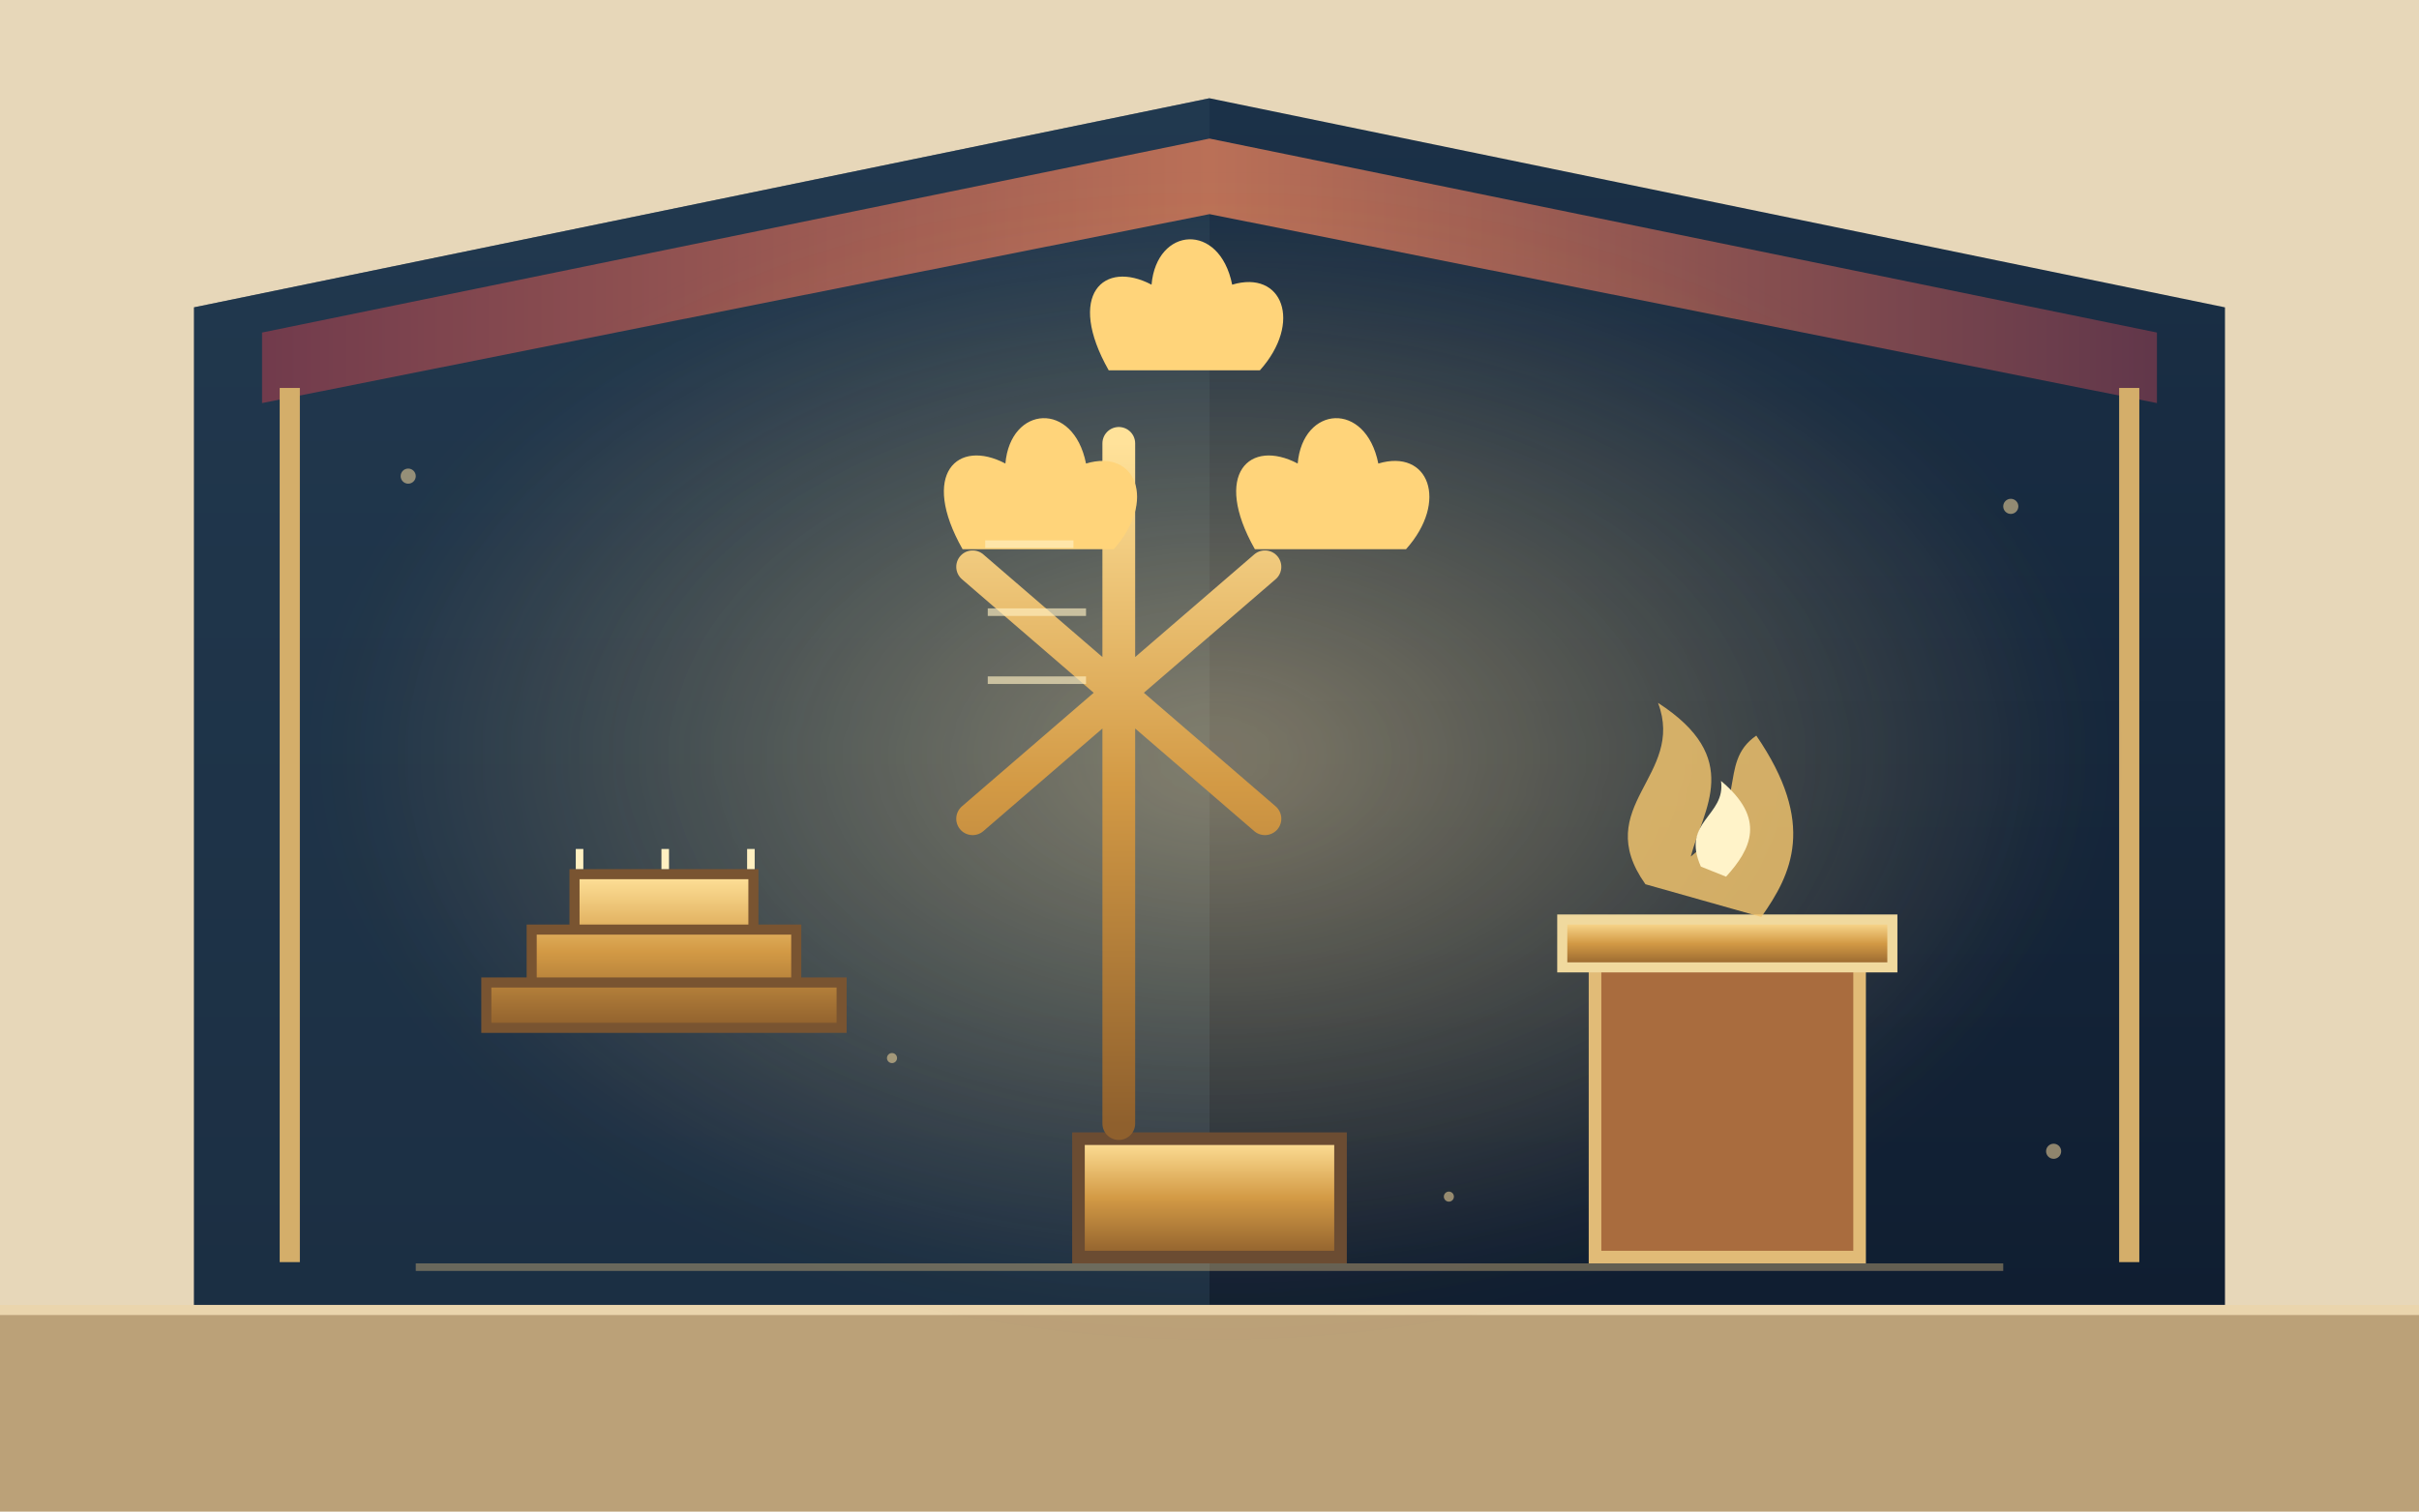
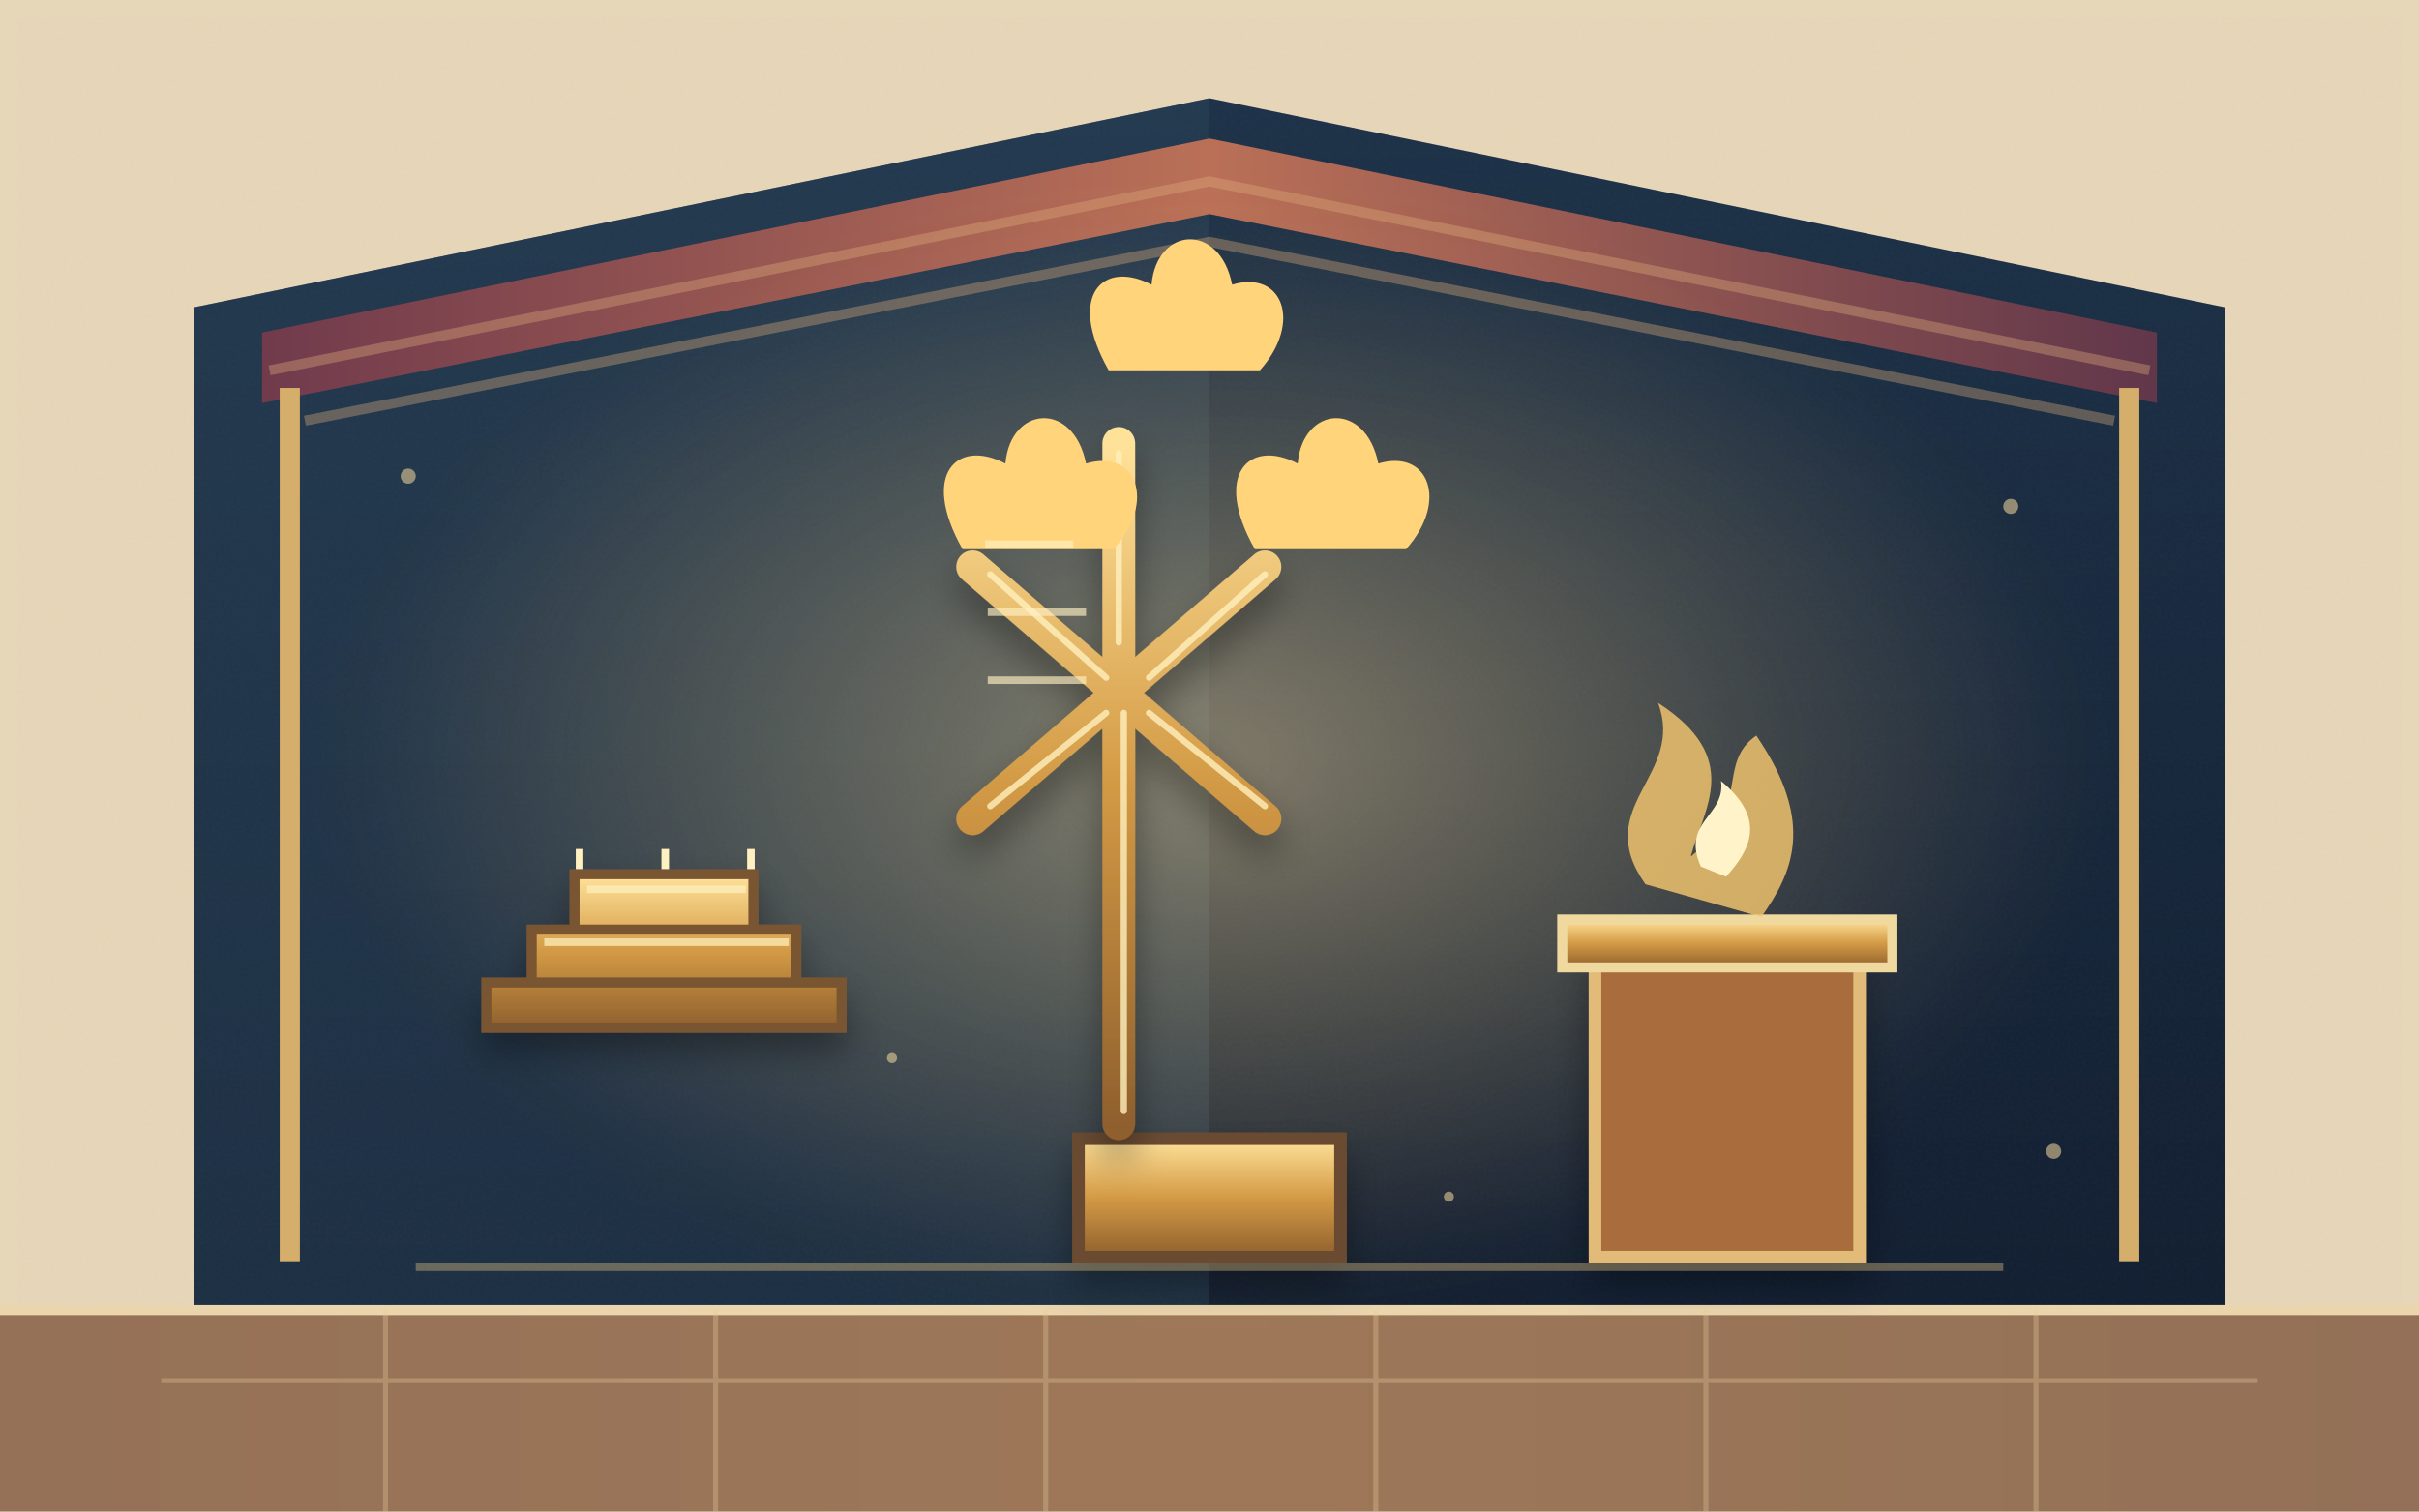
<svg xmlns="http://www.w3.org/2000/svg" viewBox="0 0 960 600" role="img" aria-labelledby="title desc">
  <defs>
    <linearGradient id="interior" x2="0" y2="1">
      <stop stop-color="#1b3148" />
      <stop offset="1" stop-color="#101e31" />
    </linearGradient>
    <linearGradient id="curtain" x2="1">
      <stop stop-color="#703a4c" />
      <stop offset=".5" stop-color="#ba7057" />
      <stop offset="1" stop-color="#60364a" />
    </linearGradient>
    <linearGradient id="gold" x2="0" y2="1">
      <stop stop-color="#ffe29a" />
      <stop offset=".5" stop-color="#d39a45" />
      <stop offset="1" stop-color="#8f602d" />
    </linearGradient>
    <radialGradient id="glow">
      <stop stop-color="#ffdfa0" stop-opacity=".46" />
      <stop offset="1" stop-color="#f5c46b" stop-opacity="0" />
    </radialGradient>
    <filter id="blur">
      <feGaussianBlur stdDeviation="15" />
    </filter>
+     <filter id="textile-grain">
+       <feTurbulence type="fractalNoise" baseFrequency=".8" numOctaves="2" seed="7" />
+       <feColorMatrix values="0 0 0 0 .45 0 0 0 0 .28 0 0 0 0 .24 0 0 0 .14 0" />
+     </filter>
+     <filter id="metal-shadow" x="-.4" y="-.4" width="1.8" height="1.9">
+       <feGaussianBlur in="SourceAlpha" stdDeviation="7" />
+       <feOffset dy="8" />
+       <feComponentTransfer>
+         <feFuncA type="linear" slope=".35" />
+       </feComponentTransfer>
+       <feMerge>
+         <feMergeNode />
+         <feMergeNode in="SourceGraphic" />
+       </feMerge>
+     </filter>
  </defs>
  <rect width="960" height="600" fill="#e7d7b9" />
  <path d="M77 518V122L480 39l403 83v396Z" fill="url(#interior)" />
  <path d="m77 122 403-83v479H77Z" fill="#294158" opacity=".47" />
+   <path d="M86 132 480 52l394 80v370H86Z" filter="url(#textile-grain)" opacity=".34" />
  <path d="M104 132 480 55l376 77v28l-376-75-376 75Z" fill="url(#curtain)" />
+   <path d="m107 147 373-75 373 75M121 167l359-71 359 71" fill="none" stroke="#e0b07c" stroke-width="4" opacity=".36" />
  <path d="M115 154v347m730-347v347" stroke="#d4ae6a" stroke-width="8" />
-   <path d="M0 520h960v80H0Z" fill="#bba178" />
+   <path d="M0 520h960v80H0Z" fill="#9a7958" />
+   <path d="M0 520h960v80H0Z" fill="url(#curtain)" opacity=".13" />
  <path d="M0 520h960" stroke="#ead5ad" stroke-width="4" />
+   <path d="M64 548h832M153 520v80m131-80v80m131-80v80m131-80v80m131-80v80m131-80v80" stroke="#e8cd9d" stroke-width="2" opacity=".32" />
  <ellipse cx="482" cy="300" rx="345" ry="216" fill="url(#glow)" filter="url(#blur)" />
-   <path d="M428 452h104v47H428Z" fill="url(#gold)" stroke="#6b4c32" stroke-width="5" />
-   <path d="M444 446V275m0 0-58-50m58 50-58 50m58-50 58-50m-58 50 58 50m-58-50v-99" fill="none" stroke="url(#gold)" stroke-width="13" stroke-linecap="round" stroke-linejoin="round" />
+   <path d="M428 452h104v47H428Z" fill="url(#gold)" stroke="#6b4c32" stroke-width="5" filter="url(#metal-shadow)" />
+   <path d="M444 446V275m0 0-58-50m58 50-58 50m58-50 58-50m-58 50 58 50m-58-50v-99" fill="none" stroke="url(#gold)" stroke-width="13" stroke-linecap="round" stroke-linejoin="round" filter="url(#metal-shadow)" />
+   <path d="M446 441V283m-53-55 46 41m-46 51 46-37m63-55-46 41m46 51-46-37m-12-103v75" fill="none" stroke="#fff0bd" stroke-width="2.5" stroke-linecap="round" opacity=".8" />
  <path d="M382 218c-17-30-2-44 17-34 2-23 27-25 32 0 20-6 28 15 11 34Zm116 0c-17-30-2-44 17-34 2-23 27-25 32 0 20-6 28 15 11 34Zm-58-71c-17-30-2-44 17-34 2-23 27-25 32 0 20-6 28 15 11 34Z" fill="#ffd47a" />
  <path d="M391 216h35m-34 27h39m-39 27h39" stroke="#fff0c1" stroke-width="3" opacity=".65" />
-   <path d="M193 390h141v18H193Zm18-21h105v21H211Zm17-22h71v22h-71Z" fill="url(#gold)" stroke="#795431" stroke-width="4" />
+   <path d="M193 390h141v18H193Zm18-21h105v21H211Zm17-22h71v22h-71Z" fill="url(#gold)" stroke="#795431" stroke-width="4" filter="url(#metal-shadow)" />
+   <path d="M216 374h97m-80-21h63" stroke="#fff0bd" stroke-width="3" opacity=".72" />
  <path d="M230 345v-8m34 8v-8m34 8v-8" stroke="#fff0c1" stroke-width="3" />
-   <path d="M633 378h105v121H633Z" fill="#a96c3e" stroke="#e1bb77" stroke-width="5" />
+   <path d="M633 378h105v121H633Z" fill="#a96c3e" stroke="#e1bb77" stroke-width="5" filter="url(#metal-shadow)" />
  <path d="M620 365h131v19H620Z" fill="url(#gold)" stroke="#f0d99e" stroke-width="4" />
  <path d="M653 351c-22-31 16-43 5-72 34 22 18 42 13 61 24-19 10-37 26-48 24 35 14 55 2 72Z" fill="#f4c66e" opacity=".82" />
  <path d="M675 344c-8-18 10-20 8-34 18 15 12 27 2 38Z" fill="#fff3c9" />
  <path d="M165 503h630" stroke="#dfbd81" stroke-width="3" opacity=".4" />
  <g fill="#f5d89d" opacity=".55">
    <circle cx="162" cy="189" r="3" />
    <circle cx="798" cy="201" r="3" />
    <circle cx="575" cy="475" r="2" />
    <circle cx="354" cy="420" r="2" />
    <circle cx="815" cy="457" r="3" />
  </g>
</svg>
